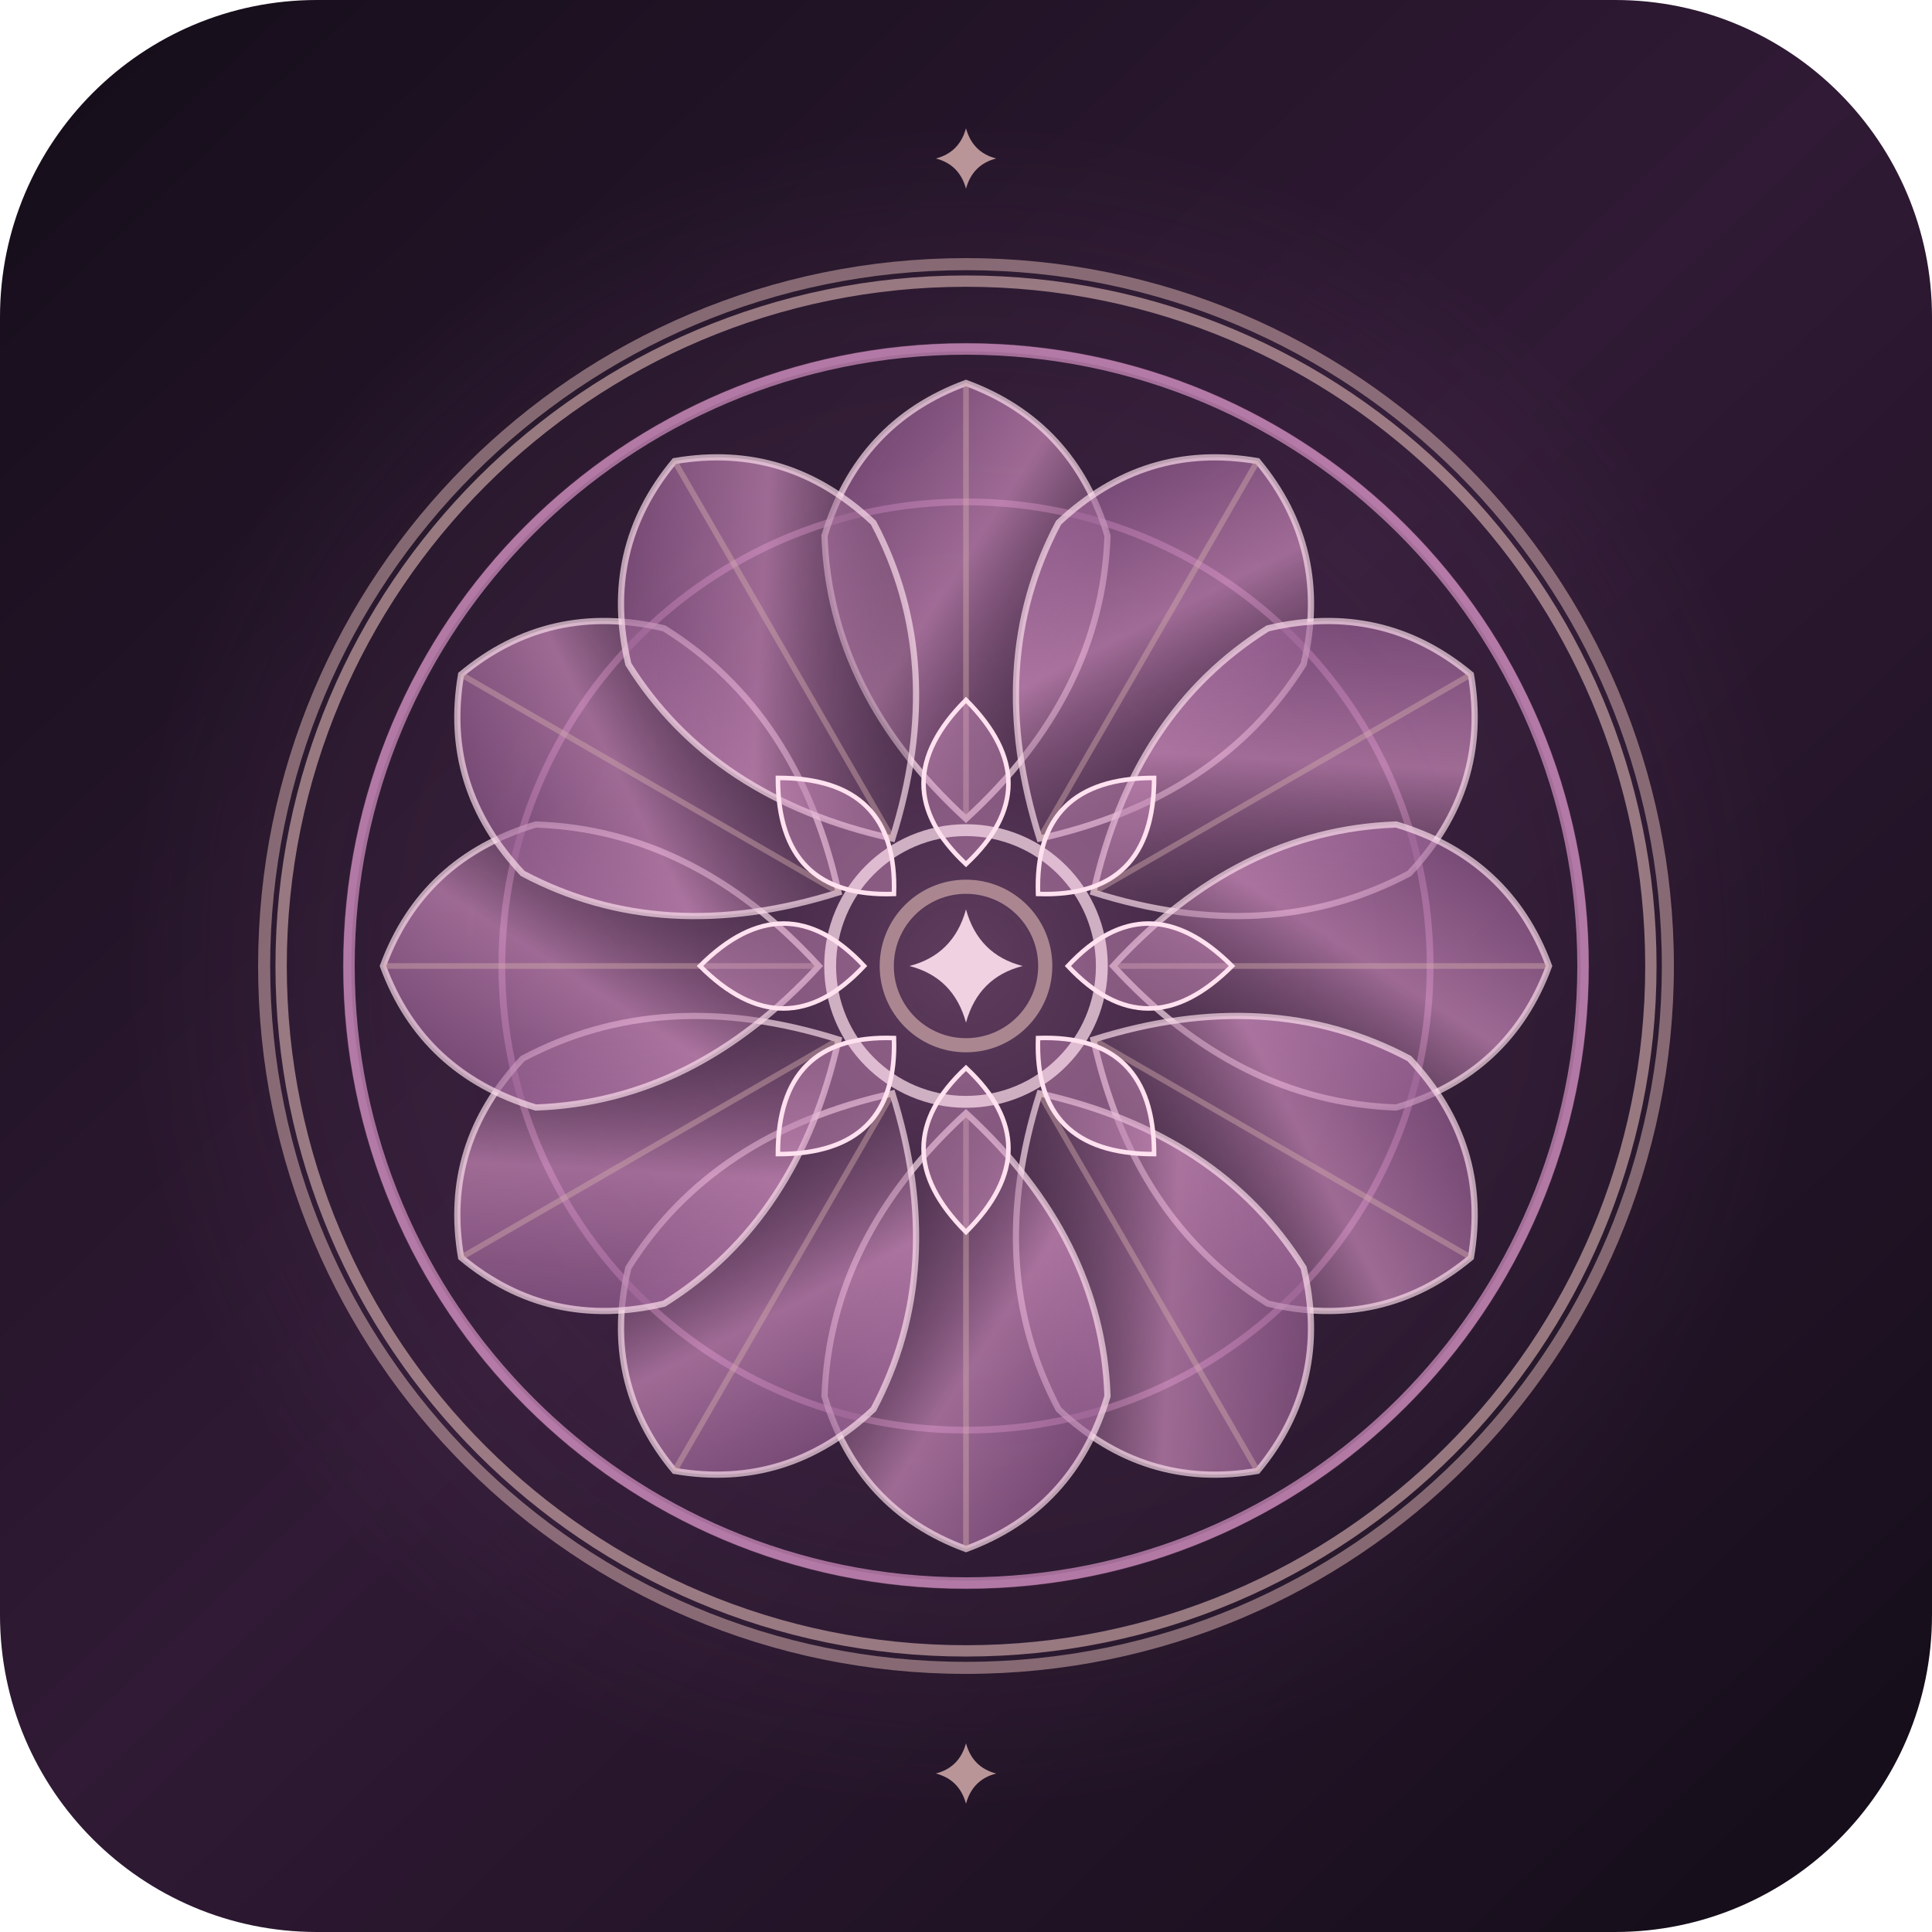
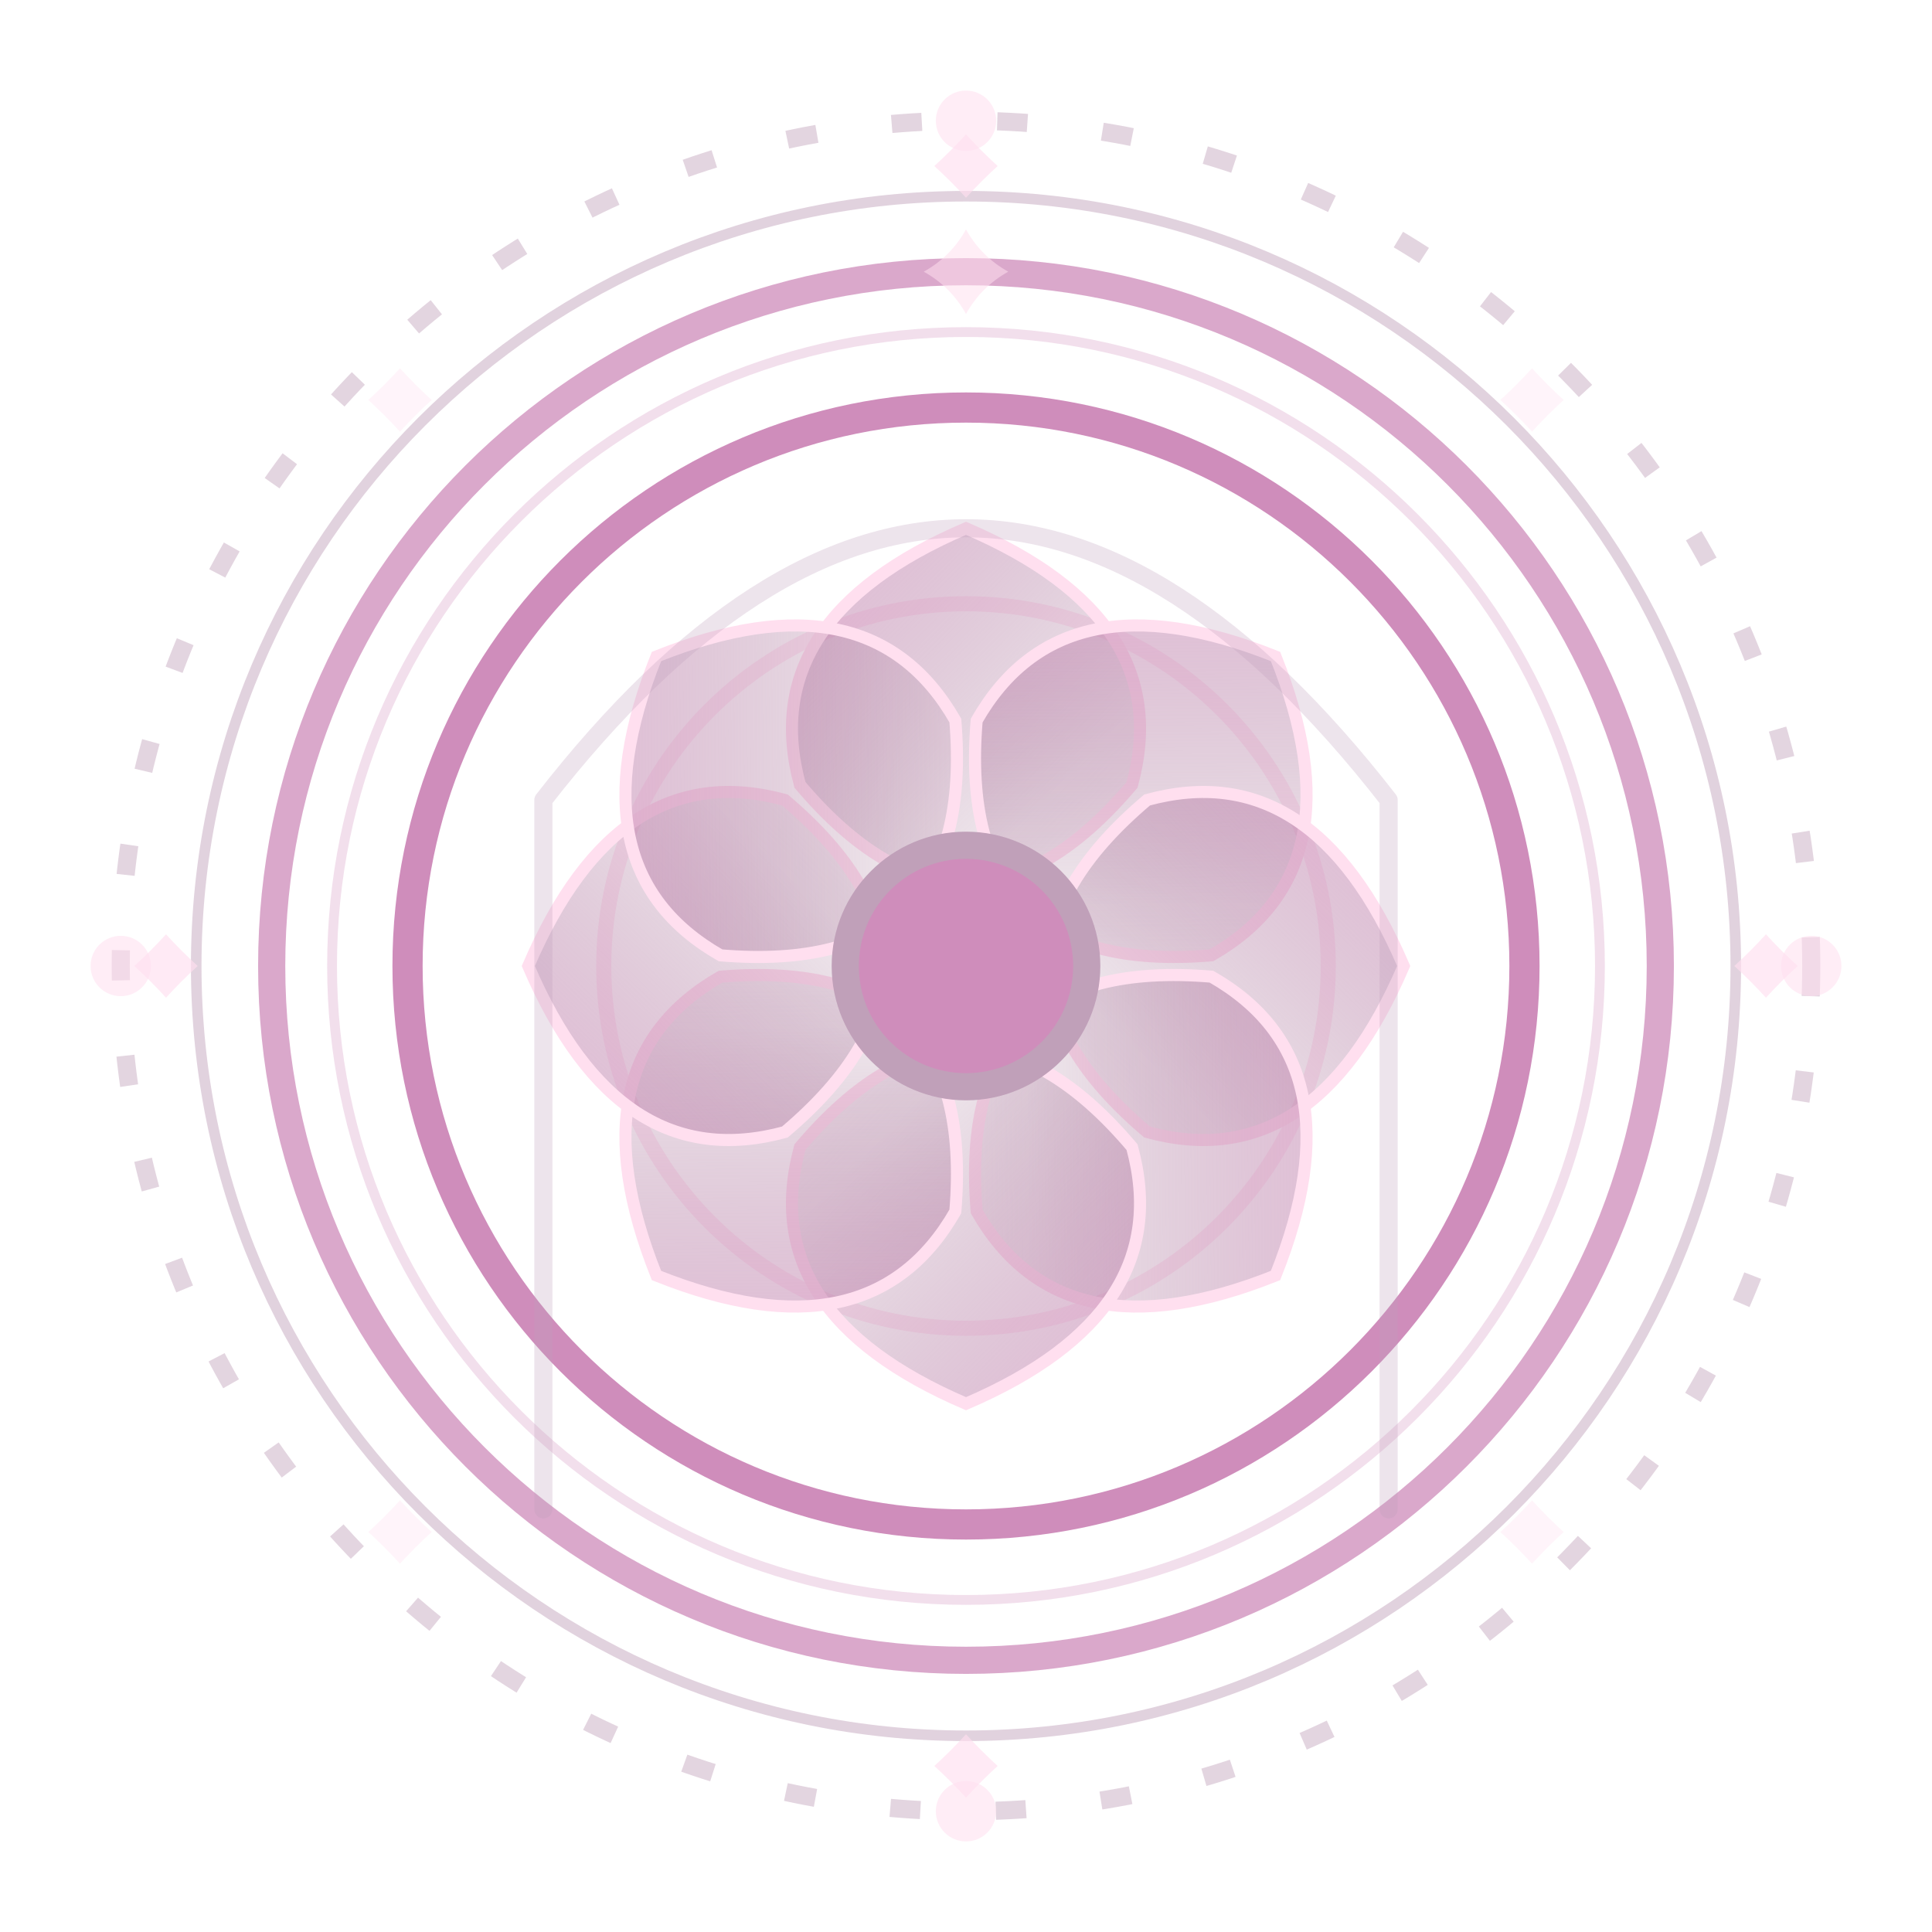
- <svg xmlns="http://www.w3.org/2000/svg" width="256" height="256" viewBox="0 0 256 256" role="img" aria-label="Emblema vetorial: Catedral de Ônix">
+ <svg xmlns="http://www.w3.org/2000/svg" width="128" height="128" viewBox="0 0 128 128" role="img" aria-label="Emblema Catedral de Ônix">
  <defs>
-     <style>:root{--ink:#d592c4;--light:#ffe1ef;--deep:#301a35;--base:#140d19;--ornament:#d2acac}</style>
-     <linearGradient id="bg" x1="0" y1="0" x2="0.95" y2="1">
-       <stop stop-color="#140d19" />
-       <stop offset=".50" stop-color="#301a35" />
-       <stop offset="1" stop-color="#140d19" />
+     <linearGradient id="metal" x1="0" y1="0" x2="1" y2="1">
+       <stop stop-color="#ffdfef" />
+       <stop offset=".42" stop-color="#cf8dbb" />
+       <stop offset="1" stop-color="#8b527a" />
+     </linearGradient>
+     <linearGradient id="wash" x1="0" y1="0" x2="1" y2="0">
+       <stop stop-color="#8b527a" stop-opacity=".02" />
+       <stop offset=".55" stop-color="#cf8dbb" stop-opacity=".12" />
+       <stop offset="1" stop-color="#cf8dbb" stop-opacity=".04" />
    </linearGradient>
    <radialGradient id="halo">
-       <stop stop-color="#d592c4" stop-opacity=".29" />
-       <stop offset=".5" stop-color="#834d84" stop-opacity=".13" />
-       <stop offset="1" stop-color="#d592c4" stop-opacity="0" />
+       <stop stop-color="#cf8dbb" stop-opacity=".25" />
+       <stop offset=".48" stop-color="#cf8dbb" stop-opacity=".075" />
+       <stop offset="1" stop-color="#cf8dbb" stop-opacity="0" />
    </radialGradient>
-     <linearGradient id="metal" x1="0" y1="0" x2="1" y2="1">
-       <stop stop-color="#ffe1ef" />
-       <stop offset=".36" stop-color="#d592c4" />
-       <stop offset=".68" stop-color="#ffe1ef" />
-       <stop offset="1" stop-color="#834d84" />
+     <linearGradient id="gold" x1="0" y1="0" x2="1" y2="1">
+       <stop stop-color="#ffdfef" />
+       <stop offset=".52" stop-color="#c0a0b9" />
+       <stop offset="1" stop-color="#8b527a" />
    </linearGradient>
-     <linearGradient id="shadow" x1="0" y1="0" x2="1" y2="1">
-       <stop stop-color="#834d84" />
-       <stop offset=".55" stop-color="#301a35" />
-       <stop offset="1" stop-color="#140d19" />
+     <linearGradient id="glass" x1="0" y1="0" x2="1" y2="1">
+       <stop stop-color="#cf8dbb" stop-opacity=".6" />
+       <stop offset=".75" stop-color="#8b527a" stop-opacity=".14" />
+       <stop offset="1" stop-color="#ffdfef" stop-opacity=".24" />
    </linearGradient>
-     <radialGradient id="shine">
-       <stop stop-color="#ffe1ef" />
-       <stop offset=".32" stop-color="#d592c4" stop-opacity=".66" />
-       <stop offset="1" stop-color="#d592c4" stop-opacity="0" />
-     </radialGradient>
-     <linearGradient id="glass" x1="0" y1="0" x2="1" y2="1">
-       <stop stop-color="#834d84" stop-opacity=".62" />
-       <stop offset=".45" stop-color="#d592c4" stop-opacity=".66" />
-       <stop offset="1" stop-color="#140d19" stop-opacity=".12" />
-     </linearGradient>
-     <linearGradient id="mist" x1="0" y1="0" x2="0" y2="1">
-       <stop stop-color="#d592c4" stop-opacity="0" />
-       <stop offset="1" stop-color="#ffe1ef" stop-opacity=".23" />
-     </linearGradient>
-     <clipPath id="clip">
-       <rect x="14" y="14" width="832" height="272" rx="14" />
-     </clipPath>
  </defs>
-   <rect width="256" height="256" rx="42" fill="url(#bg)" />
-   <ellipse cx="128" cy="128" rx="112" ry="112" fill="url(#halo)" />
-   <circle cx="128" cy="128" r="93" fill="none" stroke="#d2acac" stroke-width="1.6" stroke-opacity="0.55" />
-   <circle cx="128" cy="128" r="82" fill="none" stroke="#d592c4" stroke-width="1.1" stroke-opacity="0.32" />
-   <g transform="translate(128 128) scale(0.75)">
-     <circle cx="0" cy="0" r="121" fill="none" stroke="#d2acac" stroke-width="2" stroke-opacity="0.65" />
-     <circle cx="0" cy="0" r="109" fill="none" stroke="#d592c4" stroke-width="2" stroke-opacity="0.7" />
-     <circle cx="0" cy="0" r="82" fill="none" stroke="#d592c4" stroke-width="1.2" stroke-opacity="0.55" />
+   <circle cx="64" cy="64" r="56" stroke="#c0a0b9" stroke-opacity=".44" stroke-width="1.2" stroke-dasharray="2 5" fill="none" />
+   <circle cx="64" cy="64" r="46" stroke="#cf8dbb" stroke-opacity=".76" fill="none" stroke-width="1.8" />
+   <g transform="translate(64 64)">
+     <circle r="37" stroke="#cf8dbb" stroke-width="2" fill="none" />
+     <circle r="24" stroke="#ffdfef" fill="none" opacity=".63" />
    <g transform="rotate(0)">
-       <path d="M0-26Q-24-48-25-76Q-19-96 0-103Q19-96 25-76Q24-48 0-26Z" fill="url(#glass)" stroke="#ffe1ef" stroke-opacity=".67" stroke-width="1.1" />
-       <path d="M0-26V-103" stroke="#d2acac" stroke-opacity=".44" />
+       <path d="M0-29Q14-23 11-12Q0 1-11-12Q-14-23 0-29Z" fill="url(#glass)" stroke="#ffdfef" stroke-width=".8" />
    </g>
-     <g transform="rotate(30)">
-       <path d="M0-26Q-24-48-25-76Q-19-96 0-103Q19-96 25-76Q24-48 0-26Z" fill="url(#glass)" stroke="#ffe1ef" stroke-opacity=".67" stroke-width="1.1" />
-       <path d="M0-26V-103" stroke="#d2acac" stroke-opacity=".44" />
-     </g>
-     <g transform="rotate(60)">
-       <path d="M0-26Q-24-48-25-76Q-19-96 0-103Q19-96 25-76Q24-48 0-26Z" fill="url(#glass)" stroke="#ffe1ef" stroke-opacity=".67" stroke-width="1.1" />
-       <path d="M0-26V-103" stroke="#d2acac" stroke-opacity=".44" />
+     <g transform="rotate(45)">
+       <path d="M0-29Q14-23 11-12Q0 1-11-12Q-14-23 0-29Z" fill="url(#glass)" stroke="#ffdfef" stroke-width=".8" />
    </g>
    <g transform="rotate(90)">
-       <path d="M0-26Q-24-48-25-76Q-19-96 0-103Q19-96 25-76Q24-48 0-26Z" fill="url(#glass)" stroke="#ffe1ef" stroke-opacity=".67" stroke-width="1.1" />
-       <path d="M0-26V-103" stroke="#d2acac" stroke-opacity=".44" />
+       <path d="M0-29Q14-23 11-12Q0 1-11-12Q-14-23 0-29Z" fill="url(#glass)" stroke="#ffdfef" stroke-width=".8" />
    </g>
-     <g transform="rotate(120)">
-       <path d="M0-26Q-24-48-25-76Q-19-96 0-103Q19-96 25-76Q24-48 0-26Z" fill="url(#glass)" stroke="#ffe1ef" stroke-opacity=".67" stroke-width="1.1" />
-       <path d="M0-26V-103" stroke="#d2acac" stroke-opacity=".44" />
-     </g>
-     <g transform="rotate(150)">
-       <path d="M0-26Q-24-48-25-76Q-19-96 0-103Q19-96 25-76Q24-48 0-26Z" fill="url(#glass)" stroke="#ffe1ef" stroke-opacity=".67" stroke-width="1.1" />
-       <path d="M0-26V-103" stroke="#d2acac" stroke-opacity=".44" />
+     <g transform="rotate(135)">
+       <path d="M0-29Q14-23 11-12Q0 1-11-12Q-14-23 0-29Z" fill="url(#glass)" stroke="#ffdfef" stroke-width=".8" />
    </g>
    <g transform="rotate(180)">
-       <path d="M0-26Q-24-48-25-76Q-19-96 0-103Q19-96 25-76Q24-48 0-26Z" fill="url(#glass)" stroke="#ffe1ef" stroke-opacity=".67" stroke-width="1.1" />
-       <path d="M0-26V-103" stroke="#d2acac" stroke-opacity=".44" />
+       <path d="M0-29Q14-23 11-12Q0 1-11-12Q-14-23 0-29Z" fill="url(#glass)" stroke="#ffdfef" stroke-width=".8" />
    </g>
-     <g transform="rotate(210)">
-       <path d="M0-26Q-24-48-25-76Q-19-96 0-103Q19-96 25-76Q24-48 0-26Z" fill="url(#glass)" stroke="#ffe1ef" stroke-opacity=".67" stroke-width="1.1" />
-       <path d="M0-26V-103" stroke="#d2acac" stroke-opacity=".44" />
-     </g>
-     <g transform="rotate(240)">
-       <path d="M0-26Q-24-48-25-76Q-19-96 0-103Q19-96 25-76Q24-48 0-26Z" fill="url(#glass)" stroke="#ffe1ef" stroke-opacity=".67" stroke-width="1.1" />
-       <path d="M0-26V-103" stroke="#d2acac" stroke-opacity=".44" />
+     <g transform="rotate(225)">
+       <path d="M0-29Q14-23 11-12Q0 1-11-12Q-14-23 0-29Z" fill="url(#glass)" stroke="#ffdfef" stroke-width=".8" />
    </g>
    <g transform="rotate(270)">
-       <path d="M0-26Q-24-48-25-76Q-19-96 0-103Q19-96 25-76Q24-48 0-26Z" fill="url(#glass)" stroke="#ffe1ef" stroke-opacity=".67" stroke-width="1.1" />
-       <path d="M0-26V-103" stroke="#d2acac" stroke-opacity=".44" />
-     </g>
-     <g transform="rotate(300)">
-       <path d="M0-26Q-24-48-25-76Q-19-96 0-103Q19-96 25-76Q24-48 0-26Z" fill="url(#glass)" stroke="#ffe1ef" stroke-opacity=".67" stroke-width="1.1" />
-       <path d="M0-26V-103" stroke="#d2acac" stroke-opacity=".44" />
-     </g>
-     <g transform="rotate(330)">
-       <path d="M0-26Q-24-48-25-76Q-19-96 0-103Q19-96 25-76Q24-48 0-26Z" fill="url(#glass)" stroke="#ffe1ef" stroke-opacity=".67" stroke-width="1.1" />
-       <path d="M0-26V-103" stroke="#d2acac" stroke-opacity=".44" />
-     </g>
-     <g transform="rotate(0)">
-       <path d="M0-18Q-15-32 0-47Q15-32 0-18Z" fill="#d592c4" fill-opacity=".43" stroke="#ffe1ef" stroke-width=".8" />
-     </g>
-     <g transform="rotate(45)">
-       <path d="M0-18Q-15-32 0-47Q15-32 0-18Z" fill="#d592c4" fill-opacity=".43" stroke="#ffe1ef" stroke-width=".8" />
-     </g>
-     <g transform="rotate(90)">
-       <path d="M0-18Q-15-32 0-47Q15-32 0-18Z" fill="#d592c4" fill-opacity=".43" stroke="#ffe1ef" stroke-width=".8" />
-     </g>
-     <g transform="rotate(135)">
-       <path d="M0-18Q-15-32 0-47Q15-32 0-18Z" fill="#d592c4" fill-opacity=".43" stroke="#ffe1ef" stroke-width=".8" />
-     </g>
-     <g transform="rotate(180)">
-       <path d="M0-18Q-15-32 0-47Q15-32 0-18Z" fill="#d592c4" fill-opacity=".43" stroke="#ffe1ef" stroke-width=".8" />
-     </g>
-     <g transform="rotate(225)">
-       <path d="M0-18Q-15-32 0-47Q15-32 0-18Z" fill="#d592c4" fill-opacity=".43" stroke="#ffe1ef" stroke-width=".8" />
-     </g>
-     <g transform="rotate(270)">
-       <path d="M0-18Q-15-32 0-47Q15-32 0-18Z" fill="#d592c4" fill-opacity=".43" stroke="#ffe1ef" stroke-width=".8" />
+       <path d="M0-29Q14-23 11-12Q0 1-11-12Q-14-23 0-29Z" fill="url(#glass)" stroke="#ffdfef" stroke-width=".8" />
    </g>
    <g transform="rotate(315)">
-       <path d="M0-18Q-15-32 0-47Q15-32 0-18Z" fill="#d592c4" fill-opacity=".43" stroke="#ffe1ef" stroke-width=".8" />
+       <path d="M0-29Q14-23 11-12Q0 1-11-12Q-14-23 0-29Z" fill="url(#glass)" stroke="#ffdfef" stroke-width=".8" />
    </g>
-     <circle cx="0" cy="0" r="24" fill="none" stroke="#ffe1ef" stroke-width="2.1" stroke-opacity="0.72" />
-     <circle cx="0" cy="0" r="14" fill="none" stroke="#d2acac" stroke-width="2.5" stroke-opacity="0.68" />
-     <path d="M0 -10 Q2.2 -2 10 0 Q2.2 2 0 10 Q-2.2 2 -10 0 Q-2.2 -2 0 -10Z" fill="#ffe1ef" opacity="0.9" />
+     <circle r="8" fill="#cf8dbb" stroke="#c0a0b9" stroke-width="1.8" />
  </g>
-   <path d="M128 17 Q128.88 20.2 132 21 Q128.88 21.8 128 25 Q127.12 21.8 124 21 Q127.12 20.2 128 17Z" fill="#d2acac" opacity="0.85" />
-   <path d="M128 231 Q128.88 234.2 132 235 Q128.88 235.8 128 239 Q127.12 235.8 124 235 Q127.12 234.2 128 231Z" fill="#d2acac" opacity="0.85" />
+   <g fill="#ffdfef" opacity=".55">
+     <circle cx="64" cy="8" r="2" />
+     <circle cx="64" cy="120" r="2" />
+     <circle cx="8" cy="64" r="2" />
+     <circle cx="120" cy="64" r="2" />
+   </g>
+   <g data-hb-v86="crest-engraving" pointer-events="none">
+     <circle cx="64.00" cy="64.00" r="51.00" fill="none" stroke="#c0a0b9" stroke-opacity="0.48" stroke-width="0.7" />
+     <circle cx="64.00" cy="64.00" r="42.00" fill="none" stroke="#cf8dbb" stroke-opacity="0.28" stroke-width="0.65" />
+     <path d="M117.0 61.9Q118.0 63.0 119.1 64.0Q118.0 65.0 117.0 66.1Q116.0 65.0 114.9 64.0Q116.0 63.0 117.0 61.9Z" fill="#ffdfef" opacity="0.65" />
+     <path d="M101.5 99.4Q102.5 100.5 103.6 101.5Q102.5 102.5 101.5 103.6Q100.5 102.5 99.4 101.5Q100.5 100.5 101.5 99.4Z" fill="#ffdfef" opacity="0.33" />
+     <path d="M64.0 114.9Q65.0 116.0 66.1 117.0Q65.0 118.0 64.0 119.1Q63.0 118.0 61.9 117.0Q63.0 116.0 64.0 114.9Z" fill="#ffdfef" opacity="0.65" />
+     <path d="M26.5 99.4Q27.5 100.5 28.6 101.5Q27.5 102.5 26.5 103.6Q25.5 102.5 24.4 101.5Q25.5 100.5 26.5 99.4Z" fill="#ffdfef" opacity="0.33" />
+     <path d="M11.0 61.9Q12.0 63.0 13.1 64.0Q12.0 65.0 11.0 66.1Q10.0 65.0 8.9 64.0Q10.0 63.0 11.0 61.9Z" fill="#ffdfef" opacity="0.65" />
+     <path d="M26.5 24.4Q27.5 25.5 28.6 26.5Q27.5 27.5 26.5 28.6Q25.5 27.5 24.4 26.5Q25.5 25.5 26.5 24.4Z" fill="#ffdfef" opacity="0.33" />
+     <path d="M64.0 8.9Q65.0 10.0 66.1 11.0Q65.0 12.0 64.0 13.1Q63.0 12.0 61.9 11.0Q63.0 10.0 64.0 8.9Z" fill="#ffdfef" opacity="0.65" />
+     <path d="M101.5 24.4Q102.5 25.5 103.6 26.5Q102.5 27.5 101.5 28.6Q100.5 27.5 99.4 26.5Q100.5 25.5 101.5 24.4Z" fill="#ffdfef" opacity="0.33" />
+     <path d="M36 100V53Q64 17 92 53V100" stroke="#c0a0b9" stroke-opacity="0.28" stroke-width="1.2" stroke-linecap="round" stroke-linejoin="round" fill="none" />
+     <path d="M64.0 15.2Q65.0 17.0 66.8 18.0Q65.0 19.0 64.0 20.8Q63.0 19.0 61.2 18.0Q63.0 17.0 64.0 15.2Z" fill="#ffdfef" opacity="0.54" />
+   </g>
</svg>
